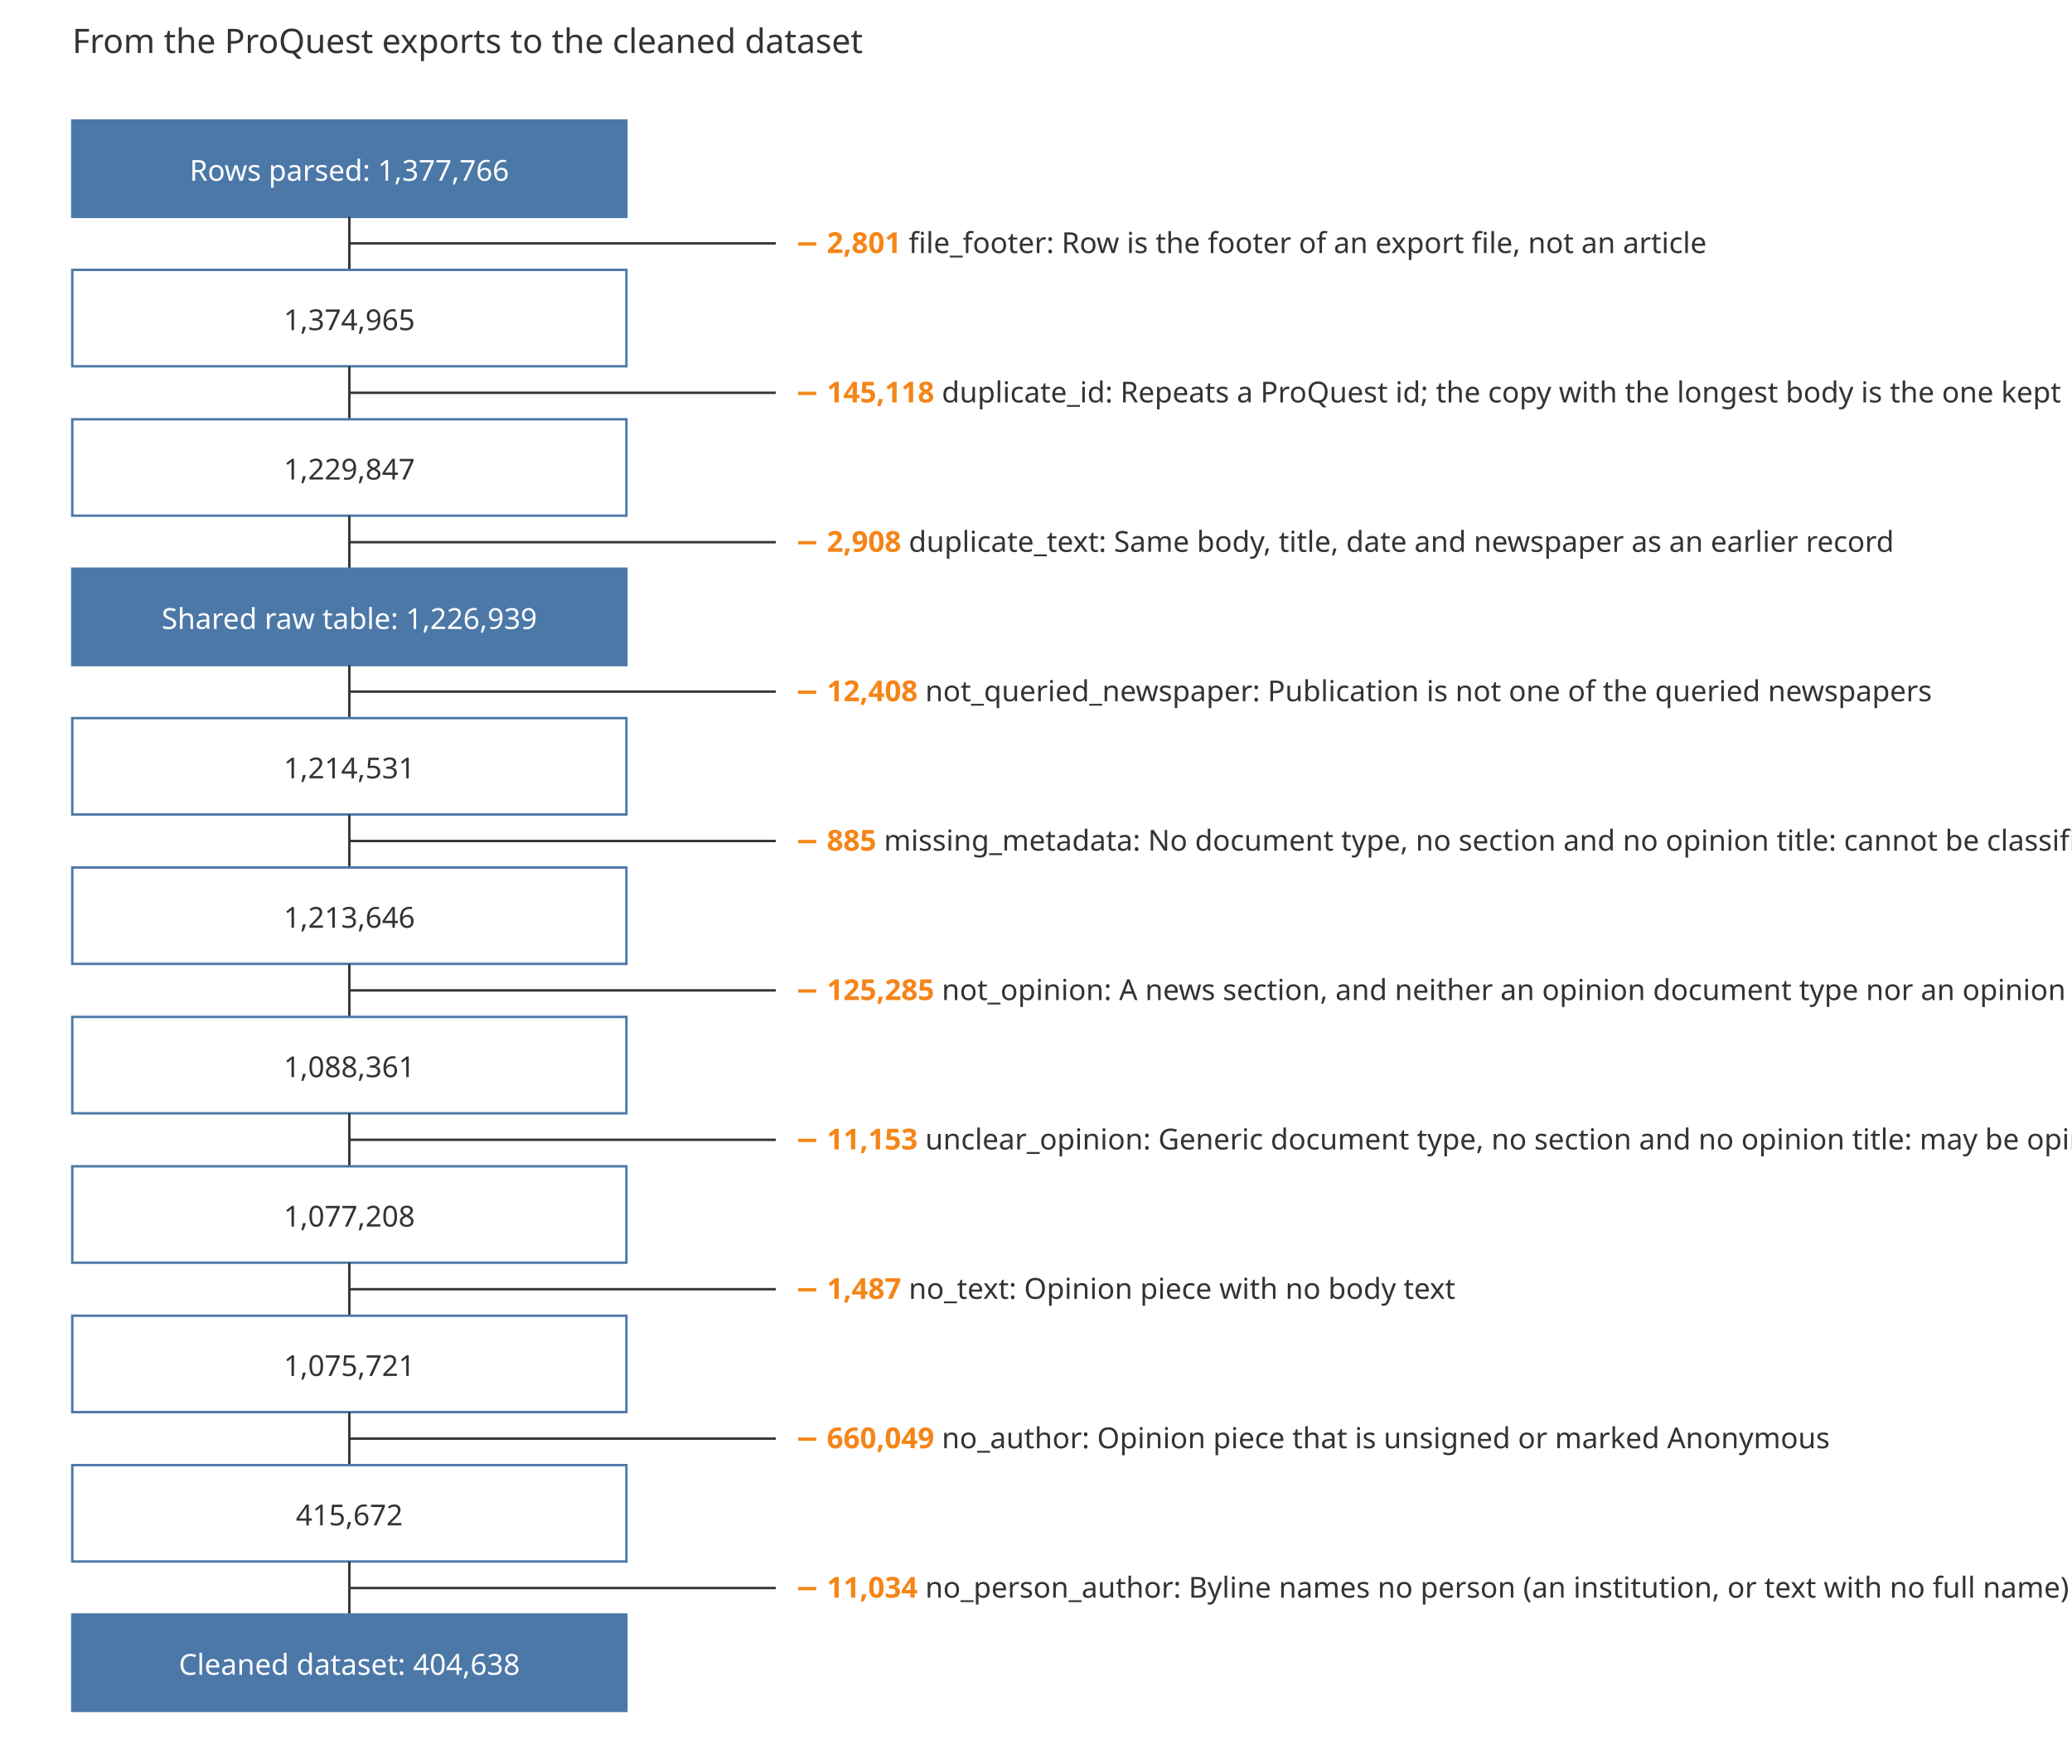
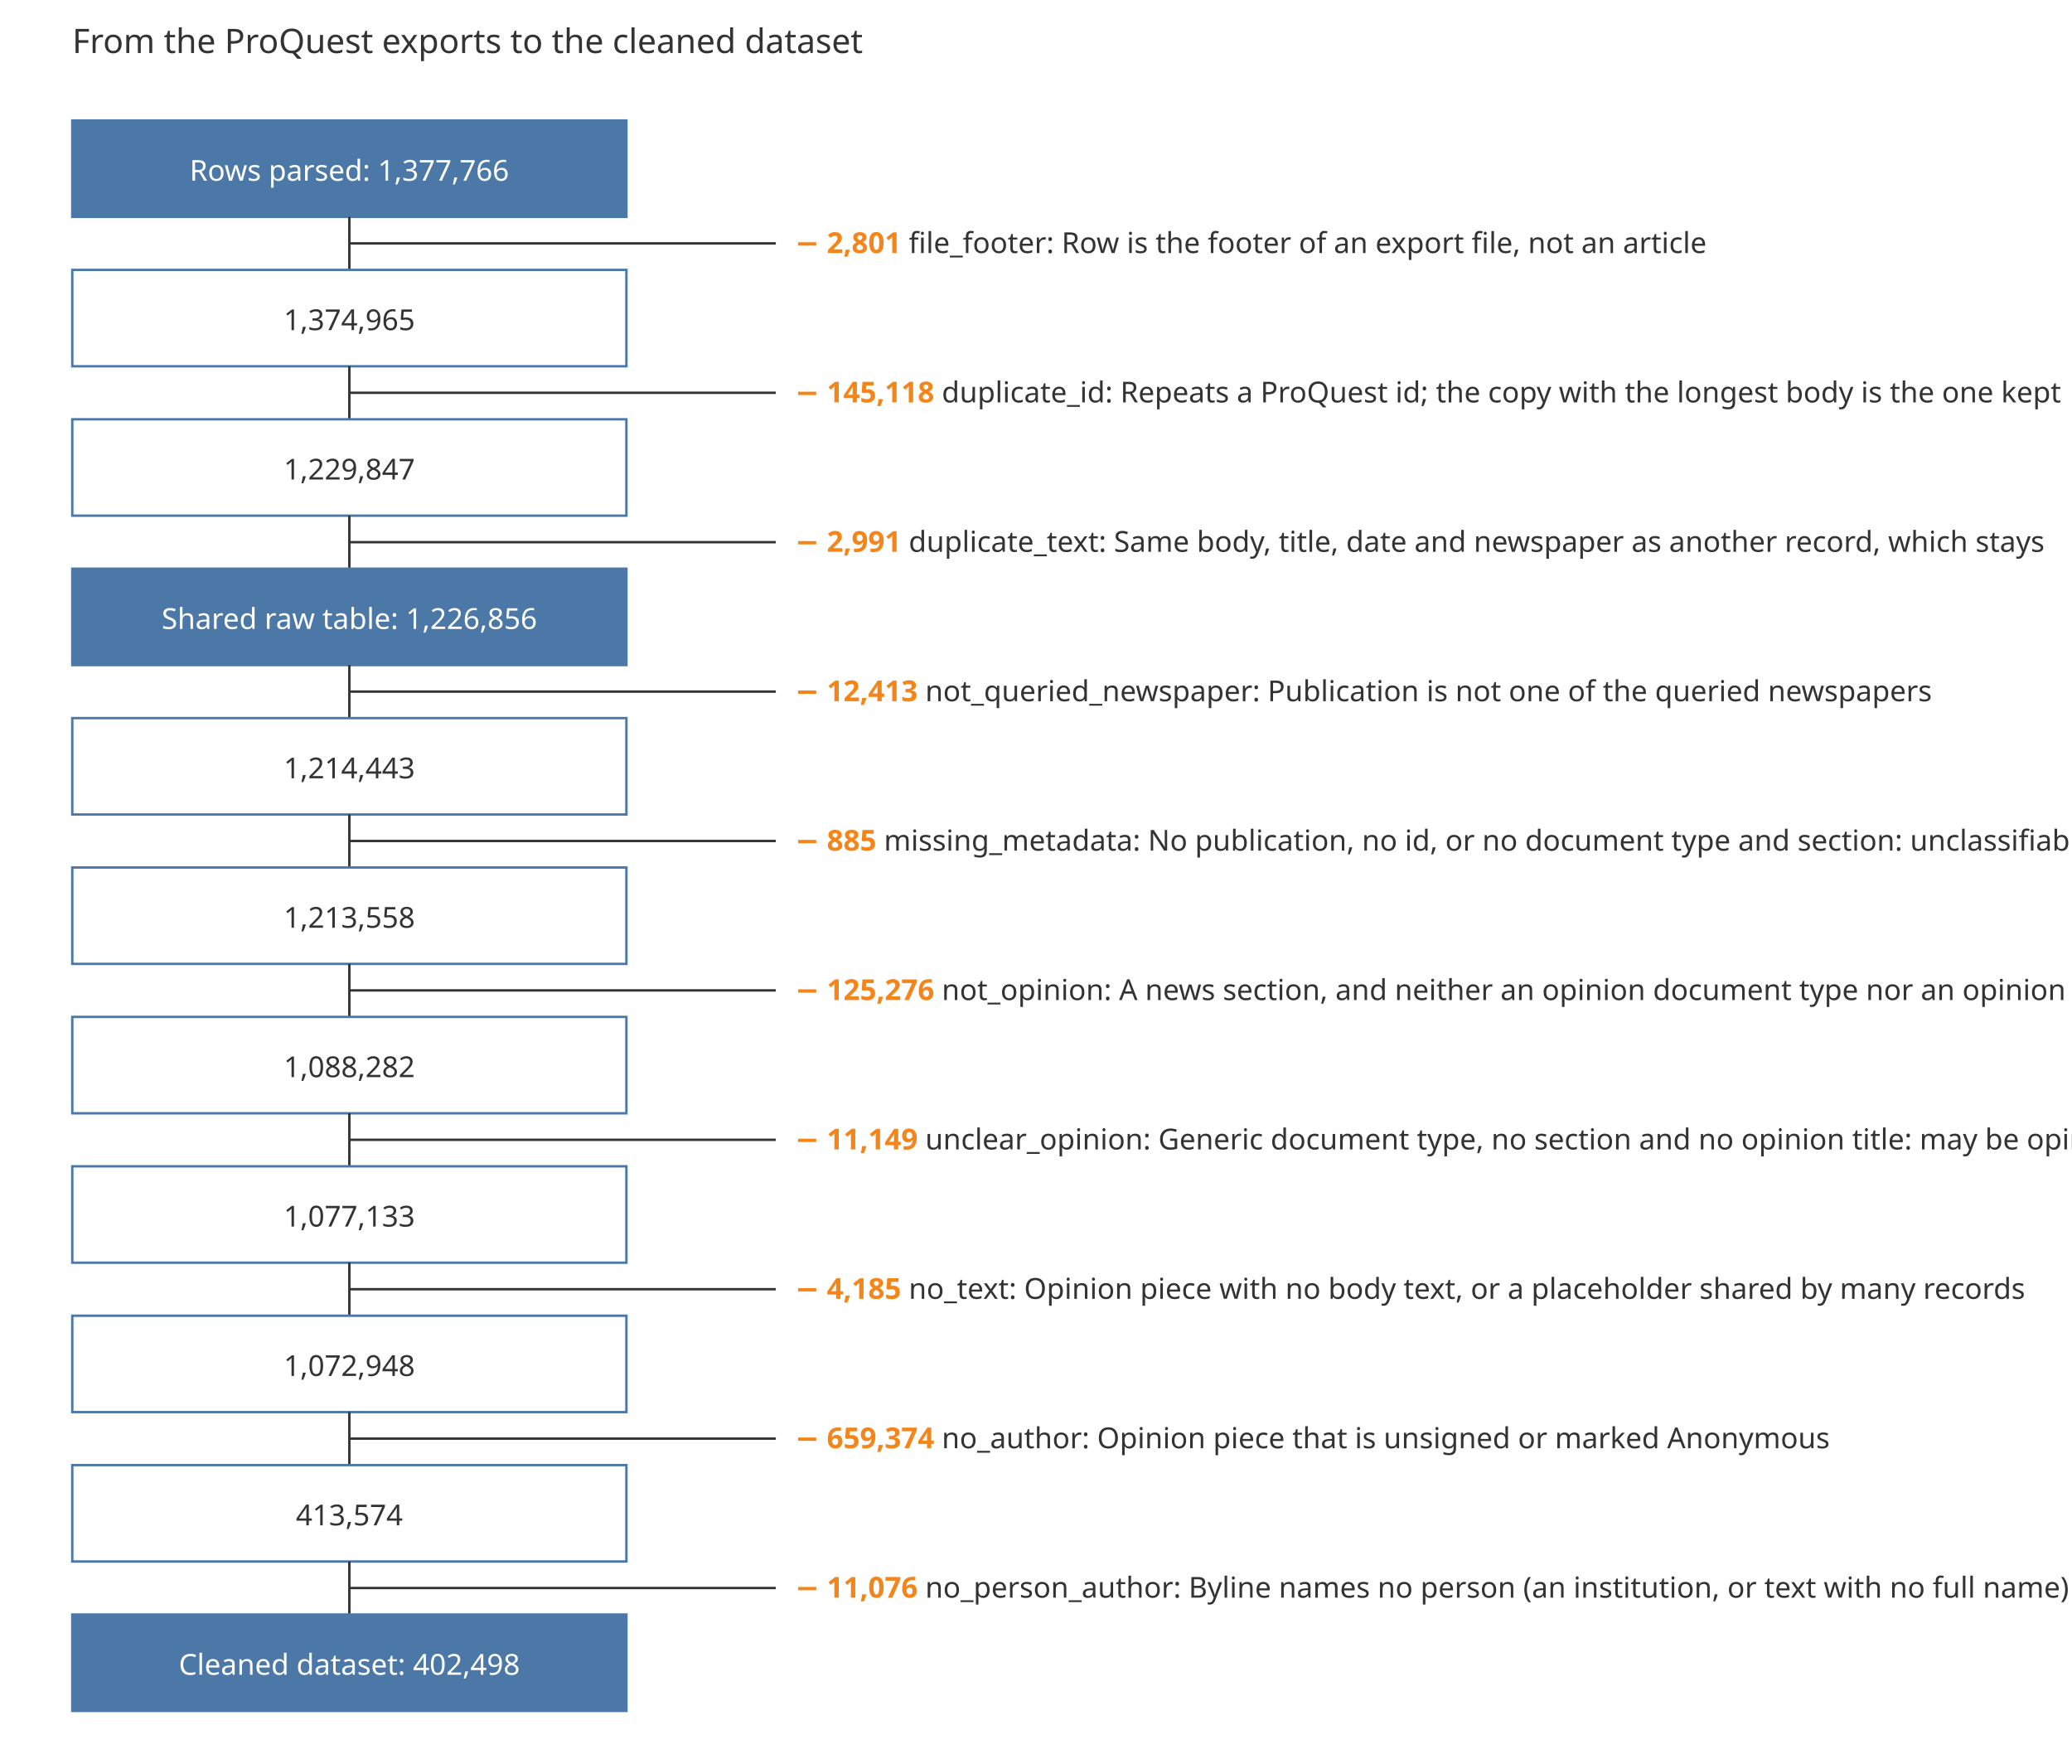
<svg xmlns="http://www.w3.org/2000/svg" viewBox="0 0 860 732" font-family="sans-serif" font-size="12" fill="#333333">
  <rect width="860" height="732" fill="#ffffff" />
  <text x="30" y="22" font-size="14">From the ProQuest exports to the cleaned dataset</text>
  <rect class="remaining" x="30" y="50" width="230" height="40" fill="#4c78a8" stroke="#4c78a8" />
  <text x="145.0" y="75" text-anchor="middle" fill="#ffffff">Rows parsed: 1,377,766</text>
  <line x1="145.0" x2="145.0" y1="90" y2="112" stroke="#333333" />
  <line x1="145.0" x2="322" y1="101" y2="101" stroke="#333333" />
  <text class="removed" x="330" y="105">
    <tspan fill="#f58518" font-weight="bold">− 2,801</tspan>  file_footer: Row is the footer of an export file, not an article</text>
  <rect class="remaining" x="30" y="112" width="230" height="40" fill="#ffffff" stroke="#4c78a8" />
  <text x="145.0" y="137" text-anchor="middle" fill="#333333">1,374,965</text>
  <line x1="145.0" x2="145.0" y1="152" y2="174" stroke="#333333" />
  <line x1="145.0" x2="322" y1="163" y2="163" stroke="#333333" />
  <text class="removed" x="330" y="167">
    <tspan fill="#f58518" font-weight="bold">− 145,118</tspan>  duplicate_id: Repeats a ProQuest id; the copy with the longest body is the one kept</text>
  <rect class="remaining" x="30" y="174" width="230" height="40" fill="#ffffff" stroke="#4c78a8" />
  <text x="145.0" y="199" text-anchor="middle" fill="#333333">1,229,847</text>
  <line x1="145.0" x2="145.0" y1="214" y2="236" stroke="#333333" />
  <line x1="145.0" x2="322" y1="225" y2="225" stroke="#333333" />
  <text class="removed" x="330" y="229">
-     <tspan fill="#f58518" font-weight="bold">− 2,908</tspan>  duplicate_text: Same body, title, date and newspaper as an earlier record</text>
+     <tspan fill="#f58518" font-weight="bold">− 2,991</tspan>  duplicate_text: Same body, title, date and newspaper as another record, which stays</text>
  <rect class="remaining" x="30" y="236" width="230" height="40" fill="#4c78a8" stroke="#4c78a8" />
-   <text x="145.0" y="261" text-anchor="middle" fill="#ffffff">Shared raw table: 1,226,939</text>
+   <text x="145.0" y="261" text-anchor="middle" fill="#ffffff">Shared raw table: 1,226,856</text>
  <line x1="145.0" x2="145.0" y1="276" y2="298" stroke="#333333" />
  <line x1="145.0" x2="322" y1="287" y2="287" stroke="#333333" />
  <text class="removed" x="330" y="291">
-     <tspan fill="#f58518" font-weight="bold">− 12,408</tspan>  not_queried_newspaper: Publication is not one of the queried newspapers</text>
+     <tspan fill="#f58518" font-weight="bold">− 12,413</tspan>  not_queried_newspaper: Publication is not one of the queried newspapers</text>
  <rect class="remaining" x="30" y="298" width="230" height="40" fill="#ffffff" stroke="#4c78a8" />
-   <text x="145.0" y="323" text-anchor="middle" fill="#333333">1,214,531</text>
+   <text x="145.0" y="323" text-anchor="middle" fill="#333333">1,214,443</text>
  <line x1="145.0" x2="145.0" y1="338" y2="360" stroke="#333333" />
  <line x1="145.0" x2="322" y1="349" y2="349" stroke="#333333" />
  <text class="removed" x="330" y="353">
-     <tspan fill="#f58518" font-weight="bold">− 885</tspan>  missing_metadata: No document type, no section and no opinion title: cannot be classified</text>
+     <tspan fill="#f58518" font-weight="bold">− 885</tspan>  missing_metadata: No publication, no id, or no document type and section: unclassifiable</text>
  <rect class="remaining" x="30" y="360" width="230" height="40" fill="#ffffff" stroke="#4c78a8" />
-   <text x="145.0" y="385" text-anchor="middle" fill="#333333">1,213,646</text>
+   <text x="145.0" y="385" text-anchor="middle" fill="#333333">1,213,558</text>
  <line x1="145.0" x2="145.0" y1="400" y2="422" stroke="#333333" />
  <line x1="145.0" x2="322" y1="411" y2="411" stroke="#333333" />
  <text class="removed" x="330" y="415">
-     <tspan fill="#f58518" font-weight="bold">− 125,285</tspan>  not_opinion: A news section, and neither an opinion document type nor an opinion title</text>
+     <tspan fill="#f58518" font-weight="bold">− 125,276</tspan>  not_opinion: A news section, and neither an opinion document type nor an opinion title</text>
  <rect class="remaining" x="30" y="422" width="230" height="40" fill="#ffffff" stroke="#4c78a8" />
-   <text x="145.0" y="447" text-anchor="middle" fill="#333333">1,088,361</text>
+   <text x="145.0" y="447" text-anchor="middle" fill="#333333">1,088,282</text>
  <line x1="145.0" x2="145.0" y1="462" y2="484" stroke="#333333" />
  <line x1="145.0" x2="322" y1="473" y2="473" stroke="#333333" />
  <text class="removed" x="330" y="477">
-     <tspan fill="#f58518" font-weight="bold">− 11,153</tspan>  unclear_opinion: Generic document type, no section and no opinion title: may be opinion</text>
+     <tspan fill="#f58518" font-weight="bold">− 11,149</tspan>  unclear_opinion: Generic document type, no section and no opinion title: may be opinion</text>
  <rect class="remaining" x="30" y="484" width="230" height="40" fill="#ffffff" stroke="#4c78a8" />
-   <text x="145.0" y="509" text-anchor="middle" fill="#333333">1,077,208</text>
+   <text x="145.0" y="509" text-anchor="middle" fill="#333333">1,077,133</text>
  <line x1="145.0" x2="145.0" y1="524" y2="546" stroke="#333333" />
  <line x1="145.0" x2="322" y1="535" y2="535" stroke="#333333" />
  <text class="removed" x="330" y="539">
-     <tspan fill="#f58518" font-weight="bold">− 1,487</tspan>  no_text: Opinion piece with no body text</text>
+     <tspan fill="#f58518" font-weight="bold">− 4,185</tspan>  no_text: Opinion piece with no body text, or a placeholder shared by many records</text>
  <rect class="remaining" x="30" y="546" width="230" height="40" fill="#ffffff" stroke="#4c78a8" />
-   <text x="145.0" y="571" text-anchor="middle" fill="#333333">1,075,721</text>
+   <text x="145.0" y="571" text-anchor="middle" fill="#333333">1,072,948</text>
  <line x1="145.0" x2="145.0" y1="586" y2="608" stroke="#333333" />
  <line x1="145.0" x2="322" y1="597" y2="597" stroke="#333333" />
  <text class="removed" x="330" y="601">
-     <tspan fill="#f58518" font-weight="bold">− 660,049</tspan>  no_author: Opinion piece that is unsigned or marked Anonymous</text>
+     <tspan fill="#f58518" font-weight="bold">− 659,374</tspan>  no_author: Opinion piece that is unsigned or marked Anonymous</text>
  <rect class="remaining" x="30" y="608" width="230" height="40" fill="#ffffff" stroke="#4c78a8" />
-   <text x="145.0" y="633" text-anchor="middle" fill="#333333">415,672</text>
+   <text x="145.0" y="633" text-anchor="middle" fill="#333333">413,574</text>
  <line x1="145.0" x2="145.0" y1="648" y2="670" stroke="#333333" />
  <line x1="145.0" x2="322" y1="659" y2="659" stroke="#333333" />
  <text class="removed" x="330" y="663">
-     <tspan fill="#f58518" font-weight="bold">− 11,034</tspan>  no_person_author: Byline names no person (an institution, or text with no full name)</text>
+     <tspan fill="#f58518" font-weight="bold">− 11,076</tspan>  no_person_author: Byline names no person (an institution, or text with no full name)</text>
  <rect class="remaining" x="30" y="670" width="230" height="40" fill="#4c78a8" stroke="#4c78a8" />
-   <text x="145.0" y="695" text-anchor="middle" fill="#ffffff">Cleaned dataset: 404,638</text>
+   <text x="145.0" y="695" text-anchor="middle" fill="#ffffff">Cleaned dataset: 402,498</text>
</svg>
